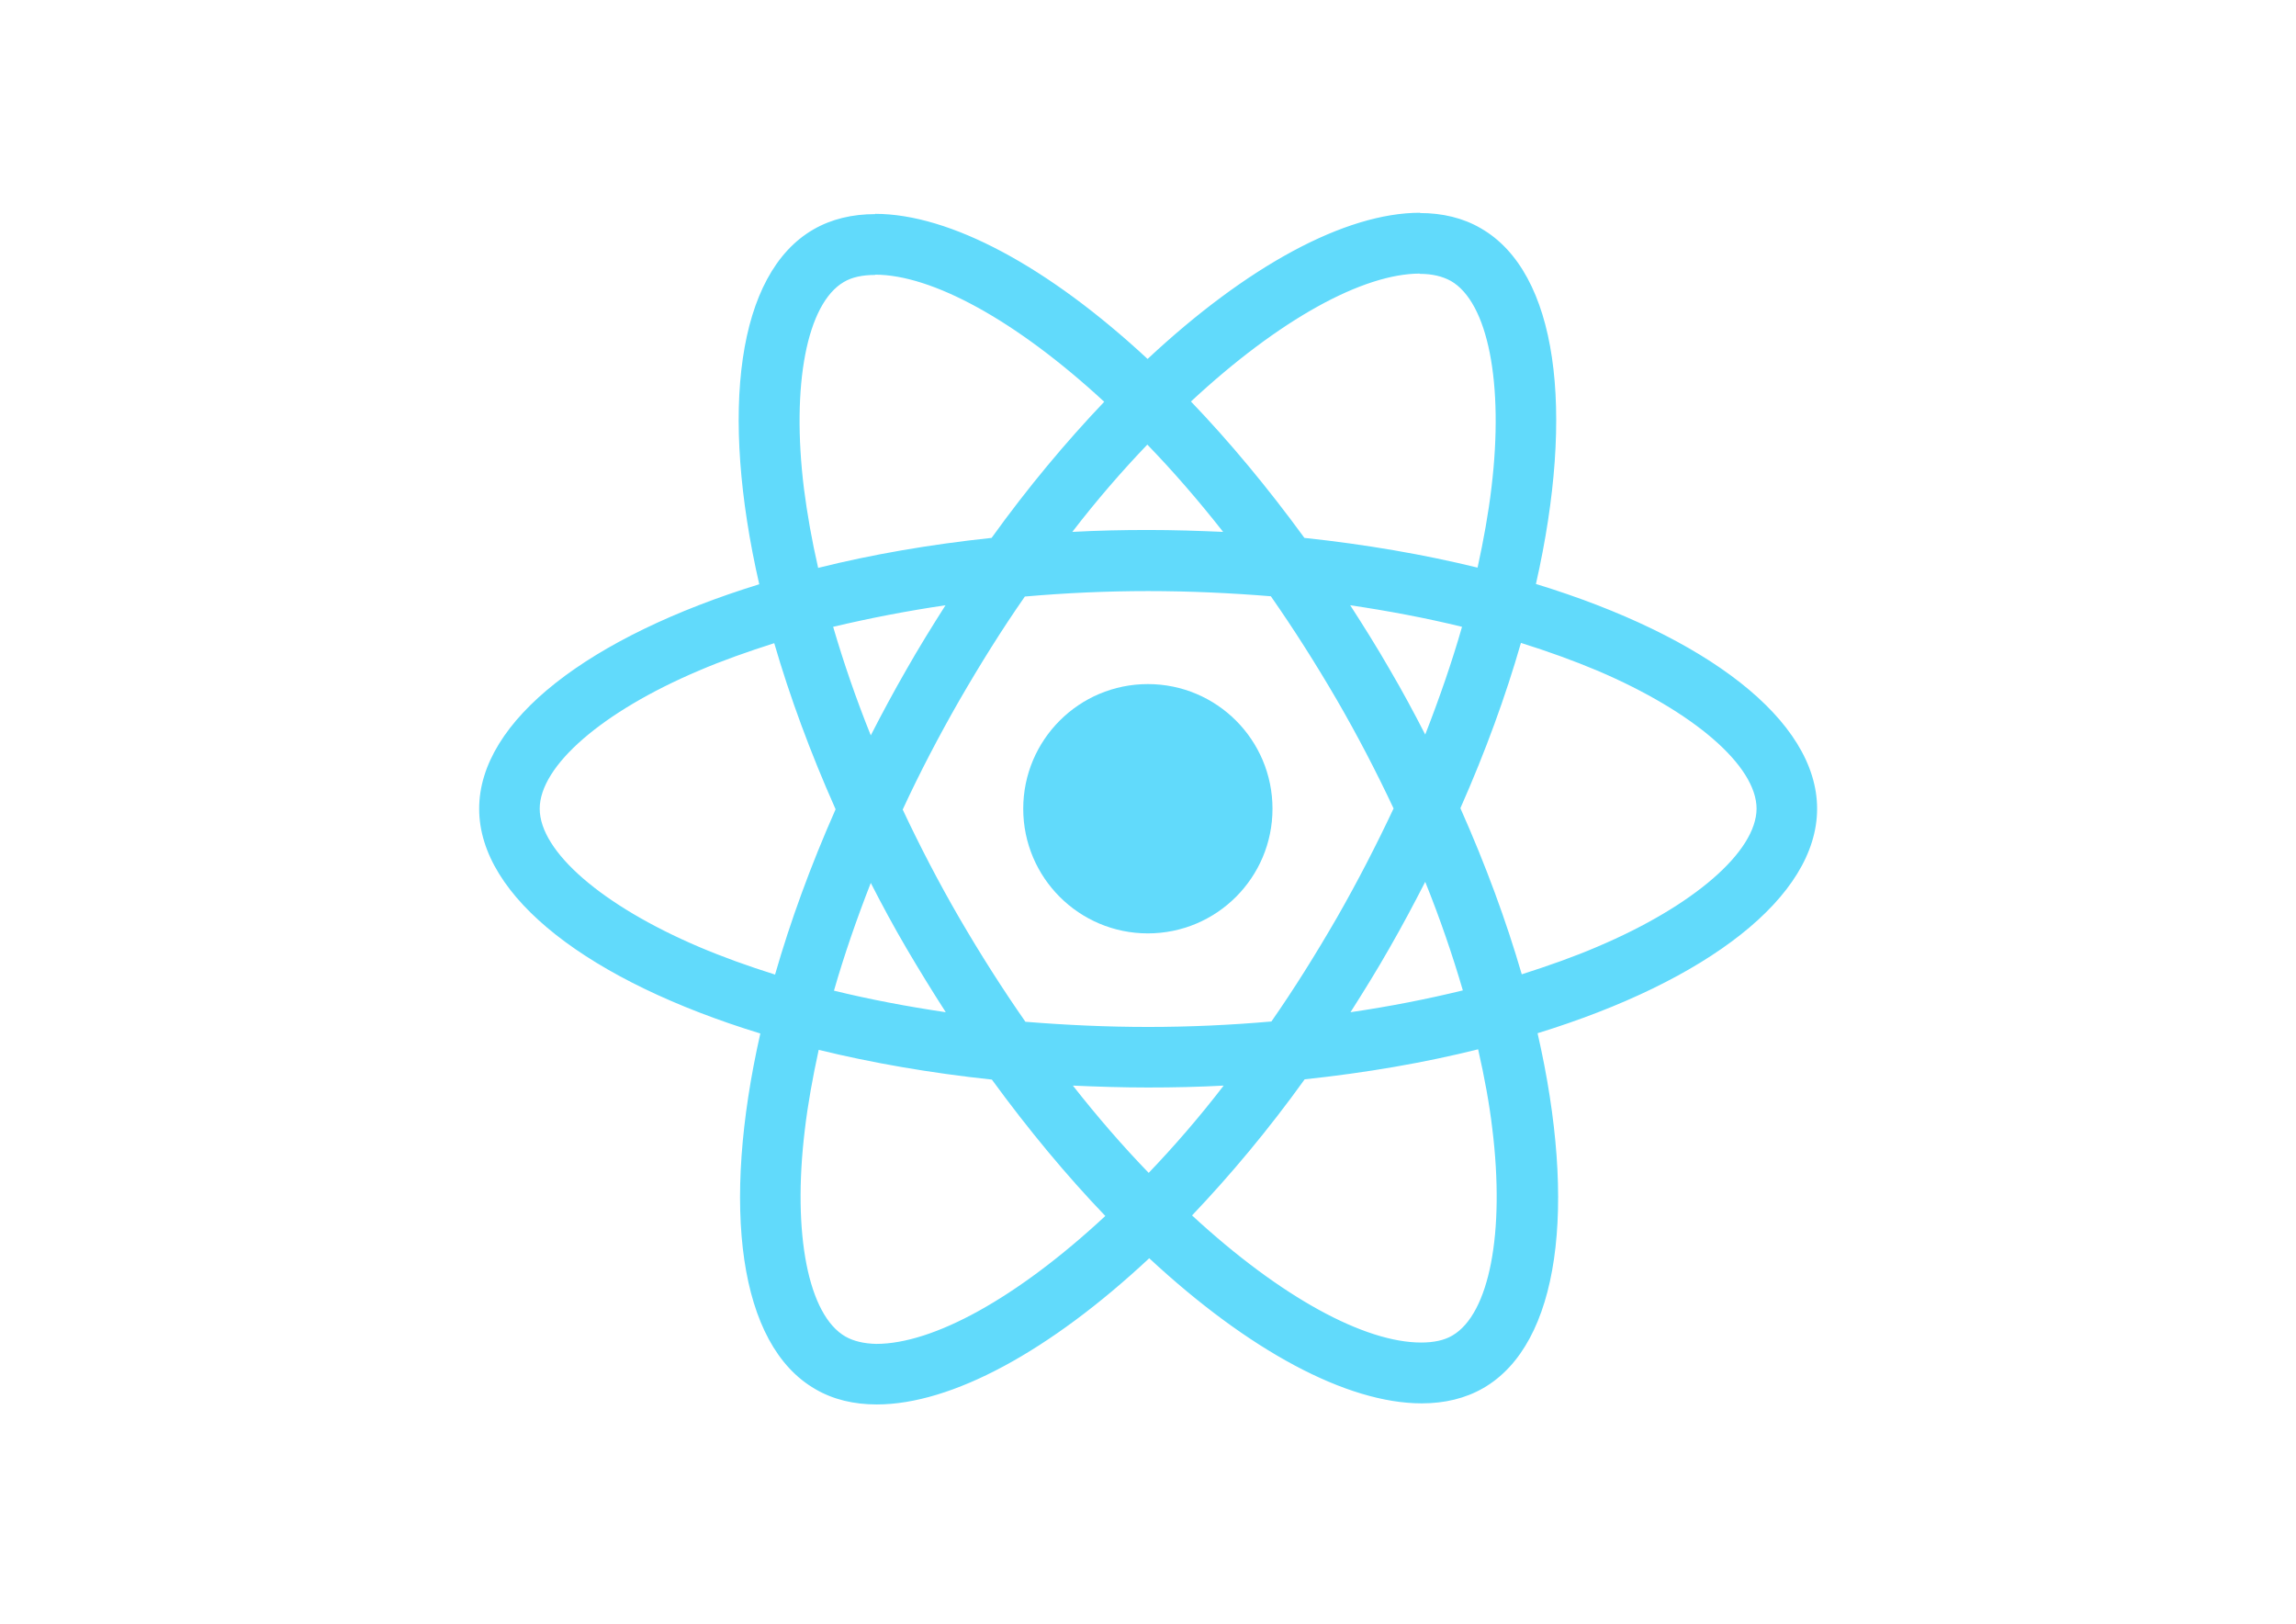
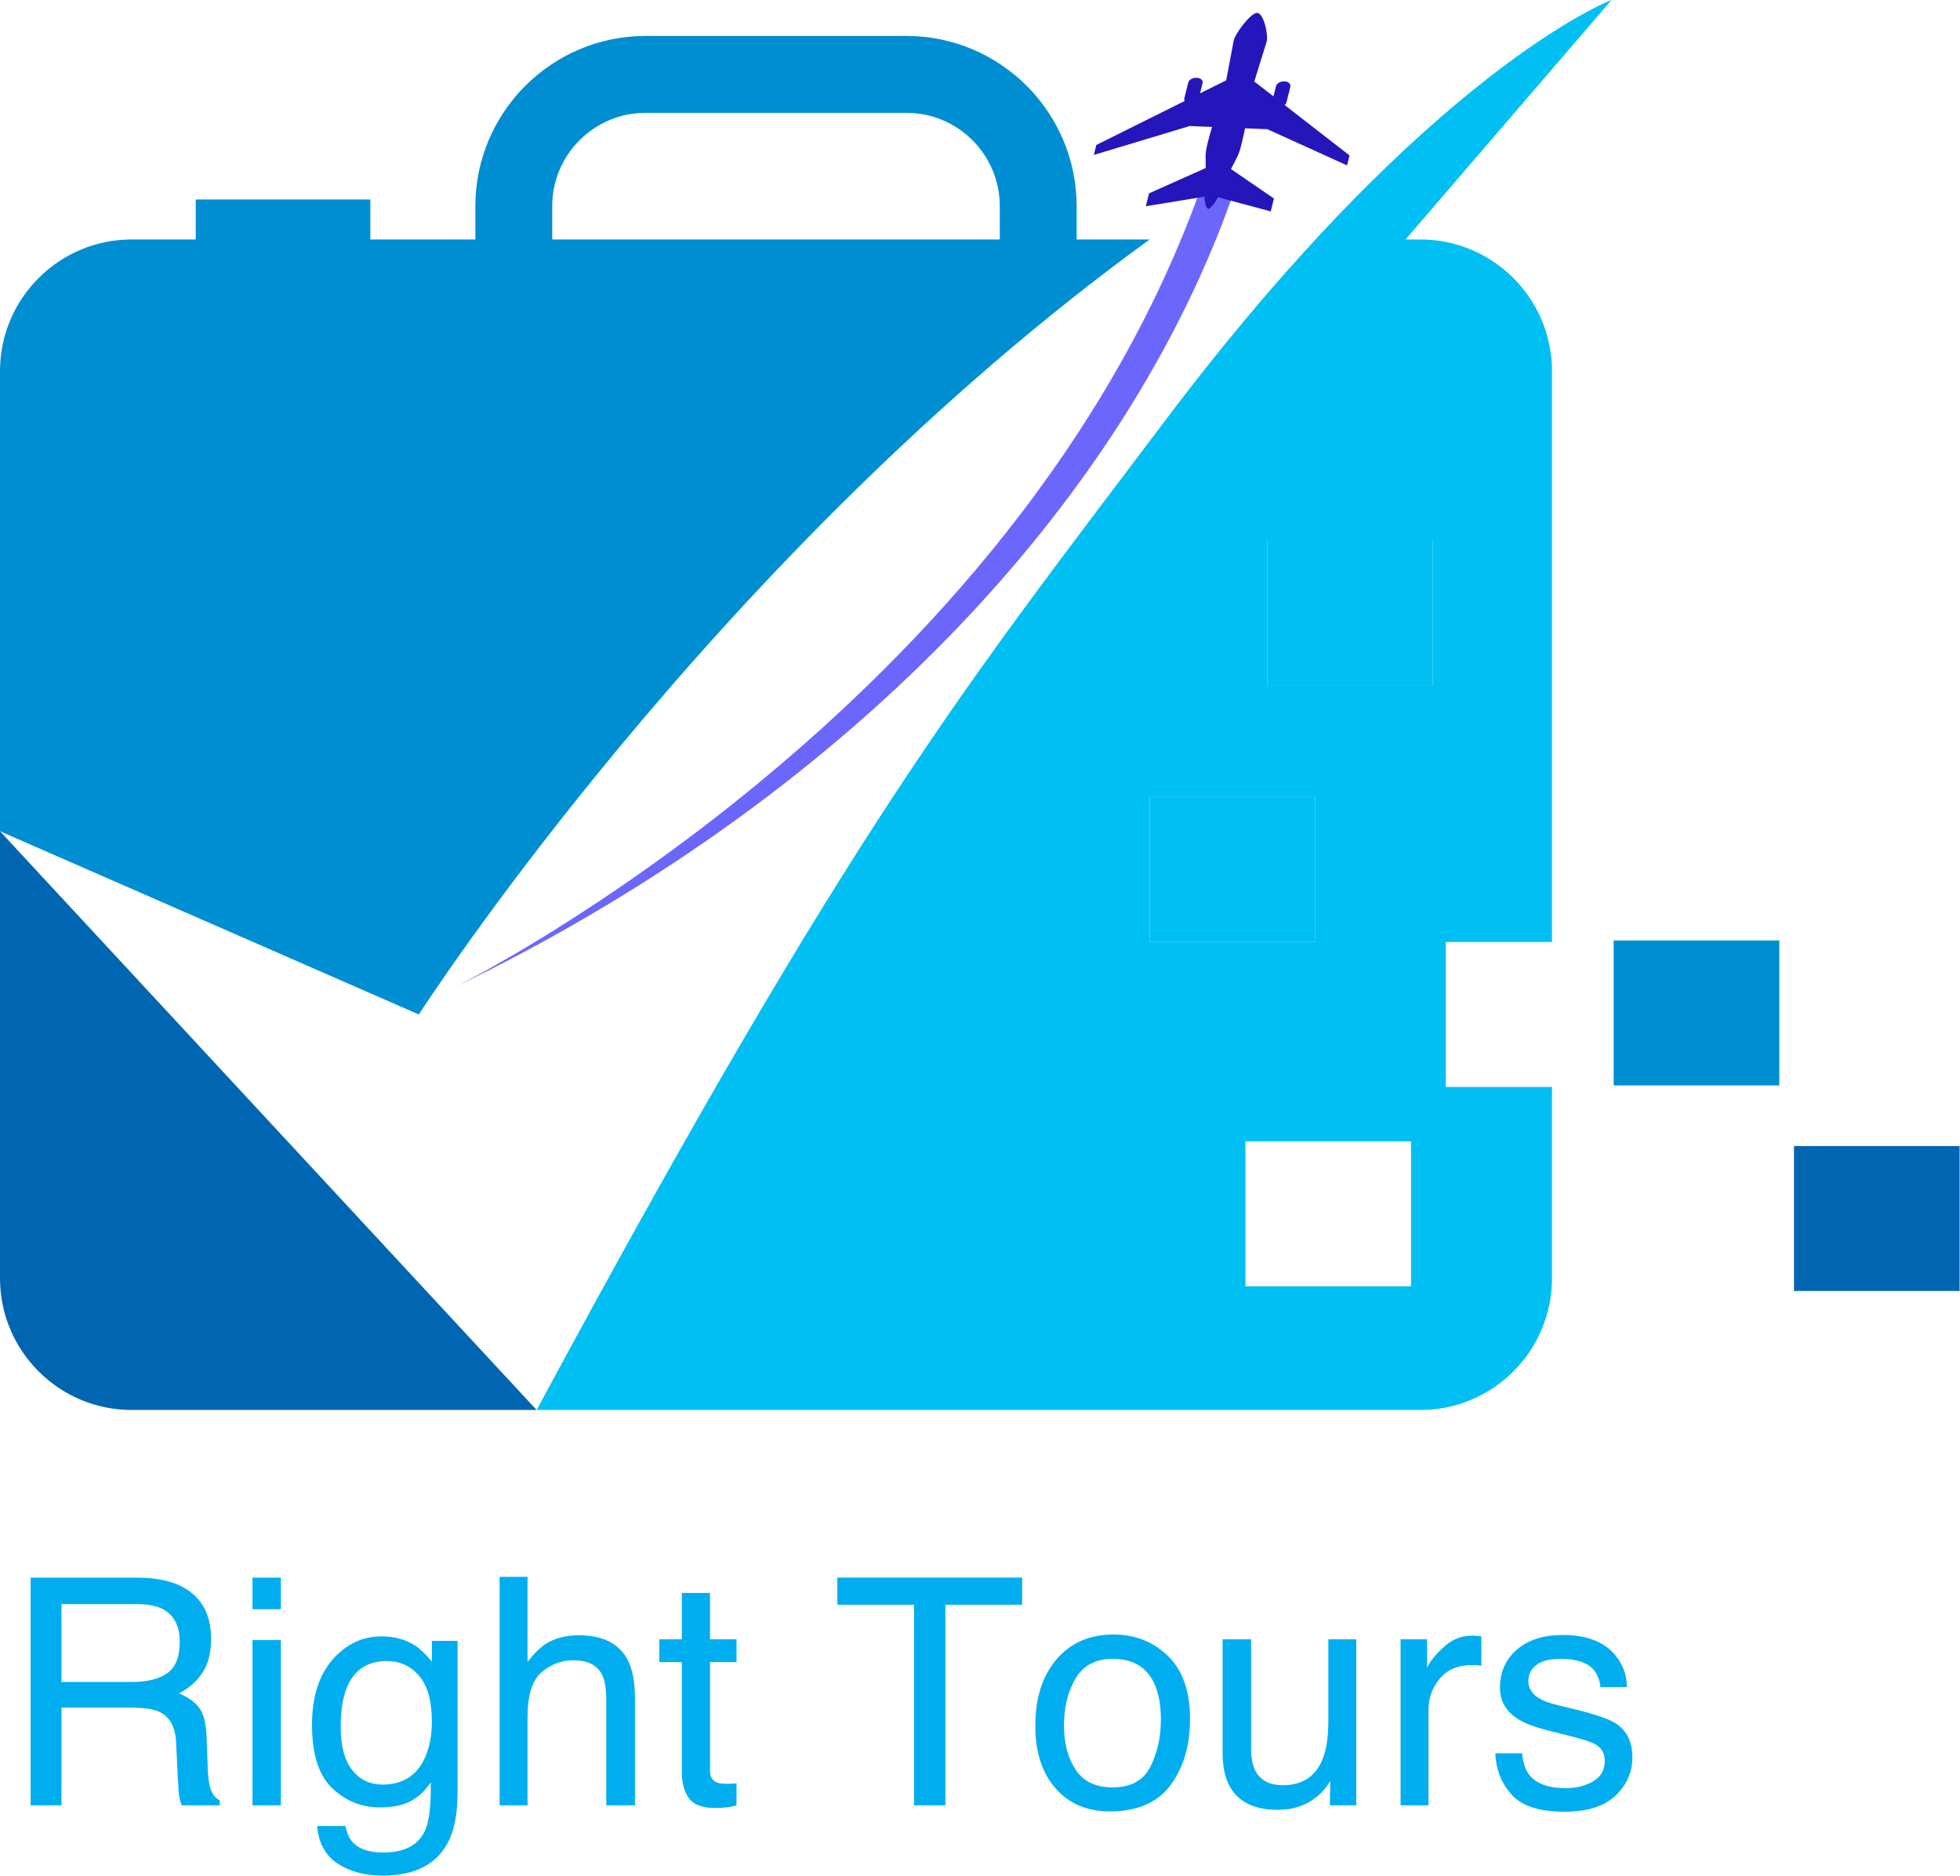
- <svg xmlns="http://www.w3.org/2000/svg" viewBox="0 0 841.9 595.3">
-   <g fill="#61DAFB">
-     <path d="M666.3 296.5c0-32.5-40.7-63.3-103.1-82.4 14.4-63.6 8-114.2-20.2-130.4-6.5-3.8-14.1-5.6-22.4-5.6v22.3c4.6 0 8.3.9 11.4 2.6 13.6 7.8 19.5 37.5 14.9 75.7-1.1 9.4-2.9 19.3-5.1 29.4-19.6-4.8-41-8.5-63.5-10.9-13.5-18.5-27.5-35.3-41.6-50 32.6-30.3 63.2-46.9 84-46.9V78c-27.5 0-63.5 19.6-99.9 53.6-36.4-33.8-72.4-53.2-99.9-53.2v22.3c20.7 0 51.4 16.5 84 46.6-14 14.7-28 31.4-41.3 49.9-22.6 2.4-44 6.1-63.6 11-2.3-10-4-19.7-5.2-29-4.7-38.2 1.1-67.9 14.6-75.8 3-1.8 6.9-2.6 11.5-2.6V78.5c-8.4 0-16 1.8-22.6 5.6-28.1 16.2-34.4 66.7-19.9 130.1-62.2 19.2-102.7 49.9-102.7 82.3 0 32.5 40.7 63.3 103.1 82.4-14.4 63.6-8 114.2 20.2 130.4 6.5 3.8 14.1 5.6 22.5 5.6 27.5 0 63.5-19.6 99.9-53.6 36.4 33.8 72.4 53.2 99.9 53.2 8.4 0 16-1.8 22.6-5.6 28.1-16.2 34.4-66.7 19.9-130.1 62-19.1 102.5-49.9 102.5-82.3zm-130.2-66.7c-3.7 12.9-8.3 26.2-13.5 39.5-4.1-8-8.4-16-13.1-24-4.6-8-9.5-15.8-14.4-23.4 14.2 2.1 27.9 4.7 41 7.9zm-45.8 106.5c-7.8 13.5-15.8 26.3-24.1 38.2-14.9 1.3-30 2-45.2 2-15.1 0-30.2-.7-45-1.9-8.3-11.9-16.4-24.6-24.2-38-7.6-13.1-14.5-26.4-20.8-39.8 6.2-13.4 13.2-26.8 20.7-39.9 7.8-13.5 15.8-26.3 24.1-38.2 14.9-1.3 30-2 45.2-2 15.1 0 30.2.7 45 1.9 8.3 11.9 16.4 24.6 24.2 38 7.6 13.1 14.5 26.4 20.8 39.8-6.3 13.4-13.2 26.8-20.7 39.9zm32.3-13c5.4 13.4 10 26.8 13.8 39.8-13.1 3.2-26.9 5.9-41.2 8 4.9-7.7 9.8-15.6 14.4-23.7 4.6-8 8.9-16.1 13-24.1zM421.2 430c-9.3-9.6-18.6-20.3-27.8-32 9 .4 18.2.7 27.5.7 9.4 0 18.7-.2 27.8-.7-9 11.7-18.3 22.4-27.5 32zm-74.4-58.9c-14.2-2.1-27.9-4.7-41-7.9 3.7-12.9 8.3-26.2 13.5-39.5 4.1 8 8.4 16 13.1 24 4.7 8 9.5 15.8 14.4 23.4zM420.7 163c9.3 9.6 18.6 20.3 27.8 32-9-.4-18.2-.7-27.5-.7-9.4 0-18.7.2-27.8.7 9-11.7 18.3-22.4 27.5-32zm-74 58.9c-4.9 7.7-9.8 15.6-14.4 23.7-4.6 8-8.9 16-13 24-5.4-13.4-10-26.8-13.8-39.8 13.1-3.1 26.9-5.8 41.2-7.9zm-90.5 125.2c-35.4-15.1-58.3-34.9-58.3-50.6 0-15.7 22.9-35.6 58.3-50.6 8.6-3.7 18-7 27.7-10.1 5.7 19.6 13.2 40 22.5 60.9-9.2 20.8-16.6 41.1-22.2 60.6-9.9-3.1-19.3-6.5-28-10.2zM310 490c-13.6-7.8-19.5-37.5-14.9-75.7 1.1-9.4 2.9-19.3 5.1-29.4 19.6 4.8 41 8.5 63.5 10.9 13.5 18.5 27.5 35.3 41.6 50-32.6 30.3-63.2 46.9-84 46.9-4.5-.1-8.3-1-11.3-2.7zm237.2-76.2c4.7 38.2-1.1 67.9-14.6 75.8-3 1.8-6.9 2.6-11.5 2.6-20.7 0-51.4-16.5-84-46.6 14-14.7 28-31.4 41.3-49.9 22.6-2.4 44-6.1 63.6-11 2.3 10.1 4.1 19.8 5.2 29.1zm38.5-66.7c-8.6 3.7-18 7-27.7 10.1-5.7-19.6-13.2-40-22.5-60.9 9.2-20.8 16.6-41.1 22.2-60.6 9.9 3.1 19.3 6.5 28.1 10.2 35.4 15.1 58.3 34.9 58.3 50.6-.1 15.7-23 35.6-58.4 50.6zM320.8 78.4z" />
-     <circle cx="420.9" cy="296.5" r="45.7" />
-     <path d="M520.5 78.1z" />
+ <svg xmlns="http://www.w3.org/2000/svg" width="100%" height="100%" viewBox="0 0 1466 1403" version="1.1" xml:space="preserve" style="fill-rule:evenodd;clip-rule:evenodd;stroke-linejoin:round;stroke-miterlimit:2;">
+   <path d="M0.004,956.121c0,54.433 44.142,98.558 98.559,98.558l302.82,0l-401.379,-432.9l0,334.342Z" style="fill:#0066b2;fill-rule:nonzero;" />
+   <path d="M413.05,154.2c-0,-38.5 31.325,-69.804 69.829,-69.804l195.079,-0c38.496,-0 69.842,31.304 69.842,69.804l0,24.917l-334.75,-0l-0,-24.917Zm446.867,24.917l-54.638,-0l0,-24.917c0,-70.208 -57.104,-127.312 -127.321,-127.312l-195.079,-0c-70.208,-0 -127.333,57.104 -127.333,127.312l-0,24.917l-78.534,-0l0,-29.884l-130.608,0l0,29.884l-47.846,-0c-54.416,-0 -98.558,44.125 -98.558,98.558l-0,344.104l313.267,137.054c-0,0 220.466,-343.145 546.65,-579.716" style="fill:#008ed3;fill-rule:nonzero;" />
+   <rect x="947.829" y="404.642" width="123.883" height="108.417" style="fill:#00bff2;fill-rule:nonzero;" />
+   <rect x="1206.97" y="703.483" width="123.887" height="108.413" style="fill:#008ed3;fill-rule:nonzero;" />
+   <rect x="859.925" y="596.279" width="123.879" height="108.417" style="fill:#00bff2;fill-rule:nonzero;" />
+   <rect x="1341.83" y="857.238" width="123.887" height="108.421" style="fill:#0066b2;fill-rule:nonzero;" />
+   <path d="M1071.71,513.054l-123.884,0l0,-108.408l123.884,-0l-0,108.408Zm-16.292,449.092l-123.884,-0l0,-108.417l123.884,0l-0,108.417Zm-195.5,-365.867l123.887,0l0,108.417l-123.887,-0l-0,-108.417Zm221.496,216.771l-0,-108.417l79.408,0l-0,-426.958c-0,-54.433 -44.125,-98.558 -98.542,-98.558l-10.975,-0l154.013,-179.117c-0,0 -135.525,51.346 -334.296,315.208c-147.829,196.225 -231.325,297.029 -469.642,739.471l660.9,0c54.417,0 98.542,-44.125 98.542,-98.558l-0,-143.071l-79.408,0Z" style="fill:#00bff2;fill-rule:nonzero;" />
+   <path d="M898.896,138.704c8.675,-0.892 25.783,-0.321 25.317,1.071c-82.396,240.133 -297.155,459.913 -583.575,598.383c-0.296,0.142 419.445,-207.42 558.258,-599.454" style="fill:#6c67fc;fill-rule:nonzero;" />
+   <path d="M922.813,30.117l-5.68,29.979l-19.554,9.729l1.888,-7.55c0.529,-2.125 -1.313,-3.95 -4.088,-4.067l-0.629,-0.029c-2.779,-0.112 -5.487,1.533 -6.017,3.654l-2.891,11.567c-0.192,0.771 -0.075,1.5 0.287,2.121l-66.125,32.912l-1.867,7.471l71.742,-21.637l16.725,0.691c0,0 -4.858,15.625 -4.862,20.742c-0.005,5.112 0.058,9.987 0.058,9.987l-42.367,18.95l-2.408,9.642l43.846,-7.162c0.104,2.254 0.533,7.587 2.404,8.837c0.029,0.138 0.075,0.238 0.142,0.238c0.108,0.004 0.216,-0 0.329,-0.021c0.1,0.029 0.204,0.046 0.308,0.046c0.071,0.004 0.163,-0.088 0.267,-0.217c2.442,-1.079 5.504,-6.267 6.716,-8.467l39.417,10.6l2.404,-9.645l-32.125,-22.021c0,-0 2.467,-4.771 4.992,-9.779c2.529,-5.009 5.5,-20.717 5.5,-20.717l16.729,0.687l59.575,27.054l1.863,-7.47l-48.496,-37.634c0.662,-0.583 1.137,-1.291 1.329,-2.058l2.892,-11.571c0.529,-2.121 -1.309,-3.95 -4.088,-4.062l-0.629,-0.029c-2.779,-0.117 -5.488,1.529 -6.017,3.649l-1.887,7.551l-14.342,-11.13l9.267,-29.825c1.346,-4.329 -2.017,-21.25 -7.063,-21.479l-0.008,0c-5.054,-0.192 -16.721,16.113 -17.538,20.463" style="fill:#2516bc;fill-rule:nonzero;" />
+   <g>
+     <path d="M99.321,1258.1c10.825,0 19.387,-2.163 25.687,-6.492c6.3,-4.329 9.45,-12.137 9.45,-23.425c0,-12.137 -4.404,-20.412 -13.216,-24.816c-4.717,-2.321 -11.017,-3.479 -18.905,-3.479l-56.358,-0l0,58.212l53.342,0Zm-76.421,-78.046l78.858,0c12.988,0 23.696,1.896 32.121,5.683c16.004,7.267 24.009,20.684 24.009,40.242c-0,10.204 -2.109,18.554 -6.321,25.05c-4.217,6.492 -10.109,11.713 -17.688,15.654c6.65,2.704 11.654,6.263 15.021,10.671c3.363,4.404 5.238,11.554 5.621,21.45l0.812,22.846c0.234,6.496 0.775,11.329 1.625,14.496c1.392,5.412 3.867,8.892 7.421,10.437l0,3.829l-28.296,0c-0.77,-1.47 -1.391,-3.362 -1.854,-5.683c-0.466,-2.321 -0.85,-6.804 -1.162,-13.454l-1.388,-28.408c-0.541,-11.134 -4.679,-18.596 -12.412,-22.384c-4.405,-2.087 -11.325,-3.129 -20.754,-3.129l-52.534,0l0,73.058l-23.079,0l-0,-170.358Z" style="fill:#00aeef;fill-rule:nonzero;" />
+     <path d="M188.85,1226.79l21.221,-0l-0,123.62l-21.221,0.001l-0,-123.621Zm-0,-46.738l21.221,0l-0,23.659l-21.221,-0l-0,-23.659Z" style="fill:#00aeef;fill-rule:nonzero;" />
+     <path d="M285.45,1224.01c9.742,0 18.246,2.396 25.513,7.188c3.941,2.708 7.962,6.65 12.058,11.829l-0,-15.654l19.25,-0l-0,112.95c-0,15.775 -2.317,28.221 -6.954,37.341c-8.663,16.855 -25.013,25.284 -49.055,25.284c-13.374,-0 -24.625,-2.996 -33.749,-8.988c-9.121,-5.991 -14.226,-15.366 -15.305,-28.125l21.221,0c1.004,5.567 3.017,9.859 6.029,12.875c4.717,4.638 12.138,6.959 22.267,6.959c16.004,-0 26.479,-5.646 31.425,-16.934c2.938,-6.646 4.292,-18.516 4.063,-35.6c-4.175,6.338 -9.2,11.054 -15.08,14.146c-5.875,3.092 -13.645,4.642 -23.308,4.642c-13.45,-0 -25.221,-4.775 -35.312,-14.325c-10.088,-9.546 -15.134,-25.338 -15.134,-47.371c0,-20.796 5.084,-37.033 15.25,-48.708c10.167,-11.671 22.442,-17.509 36.821,-17.509Zm37.571,63.78c-0,-15.384 -3.167,-26.788 -9.508,-34.209c-6.338,-7.421 -14.417,-11.133 -24.238,-11.133c-14.688,-0 -24.738,6.879 -30.15,20.642c-2.863,7.345 -4.292,16.97 -4.292,28.875c0,13.995 2.842,24.645 8.525,31.949c5.684,7.309 13.317,10.959 22.904,10.959c14.996,-0 25.551,-6.763 31.659,-20.292c3.4,-7.654 5.1,-16.583 5.1,-26.791Z" style="fill:#00aeef;fill-rule:nonzero;" />
+     <path d="M373.7,1179.48l20.875,0l-0,63.55c4.946,-6.262 9.392,-10.667 13.333,-13.221c6.73,-4.404 15.117,-6.608 25.167,-6.608c18.013,-0 30.229,6.3 36.646,18.904c3.479,6.879 5.216,16.425 5.216,28.642l0,79.67l-21.454,0l0,-78.279c0,-9.12 -1.158,-15.808 -3.479,-20.062c-3.787,-6.804 -10.9,-10.204 -21.337,-10.204c-8.659,-0 -16.505,2.975 -23.542,8.929c-7.033,5.954 -10.55,17.2 -10.55,33.746l-0,65.87l-20.875,0l-0,-170.937Z" style="fill:#00aeef;fill-rule:nonzero;" />
+     <path d="M509.963,1191.54l21.104,-0.001l-0,34.676l19.829,-0l-0,17.045l-19.829,0l-0,81.063c-0,4.329 1.47,7.225 4.408,8.696c1.621,0.85 4.329,1.275 8.117,1.275c1.004,-0 2.087,-0.021 3.246,-0.059c1.158,-0.037 2.512,-0.133 4.058,-0.287l-0,16.466c-2.396,0.696 -4.888,1.196 -7.479,1.509c-2.588,0.308 -5.392,0.462 -8.409,0.462c-9.741,0 -16.35,-2.491 -19.829,-7.479c-3.479,-4.987 -5.216,-11.462 -5.216,-19.425l-0,-82.221l-16.817,0l-0,-17.045l16.817,-0l-0,-34.676Z" style="fill:#00aeef;fill-rule:nonzero;" />
+     <path d="M764.508,1180.05l0,20.296l-57.404,0l0,150.062l-23.425,0l0,-150.062l-57.404,0l0,-20.296l138.233,0Z" style="fill:#00aeef;fill-rule:nonzero;" />
+     <path d="M832.117,1336.96c13.837,0 23.329,-5.237 28.471,-15.712c5.141,-10.475 7.712,-22.129 7.712,-34.963c0,-11.6 -1.858,-21.029 -5.567,-28.295c-5.879,-11.442 -16.004,-17.167 -30.383,-17.167c-12.758,-0 -22.033,4.871 -27.833,14.612c-5.8,9.742 -8.696,21.496 -8.696,35.254c-0,13.221 2.896,24.238 8.696,33.05c5.8,8.817 15,13.221 27.6,13.221Zm0.812,-114.341c16.004,-0 29.534,5.333 40.588,16.004c11.054,10.667 16.583,26.362 16.583,47.079c0,20.025 -4.871,36.571 -14.613,49.638c-9.741,13.062 -24.854,19.595 -45.341,19.595c-17.088,0 -30.654,-5.779 -40.704,-17.337c-10.05,-11.559 -15.075,-27.075 -15.075,-46.559c-0,-20.875 5.296,-37.495 15.887,-49.866c10.592,-12.371 24.817,-18.554 42.675,-18.554Z" style="fill:#00aeef;fill-rule:nonzero;" />
+     <path d="M935.792,1226.21l-0,82.45c-0,6.341 1.004,11.52 3.012,15.541c3.713,7.421 10.634,11.134 20.759,11.134c14.537,-0 24.433,-6.496 29.687,-19.484c2.862,-6.958 4.292,-16.508 4.292,-28.646l-0,-60.995l20.875,-0.001l-0,124.2l-19.717,0l0.233,-18.325c-2.704,4.717 -6.066,8.7 -10.087,11.946c-7.963,6.496 -17.629,9.742 -28.992,9.742c-17.704,0 -29.766,-5.917 -36.183,-17.742c-3.479,-6.341 -5.217,-14.808 -5.217,-25.4l0,-84.42l21.338,-0Z" style="fill:#00aeef;fill-rule:nonzero;" />
+     <path d="M1047.58,1226.21l19.829,-0l0,21.454c1.625,-4.175 5.605,-9.259 11.946,-15.25c6.338,-5.992 13.646,-8.988 21.917,-8.988c0.388,0 1.046,0.038 1.971,0.117c0.929,0.075 2.512,0.229 4.754,0.462l0,22.034c-1.237,-0.234 -2.375,-0.388 -3.421,-0.463c-1.041,-0.079 -2.183,-0.116 -3.421,-0.116c-10.512,-0 -18.591,3.383 -24.237,10.145c-5.642,6.767 -8.463,14.554 -8.463,23.367l0,71.438l-20.875,-0.001l0,-124.199Z" style="fill:#00aeef;fill-rule:nonzero;" />
+     <path d="M1138.5,1311.45c0.621,6.958 2.358,12.291 5.221,16.004c5.254,6.725 14.379,10.087 27.367,10.087c7.729,0 14.533,-1.679 20.408,-5.041c5.879,-3.363 8.817,-8.563 8.817,-15.6c-0,-5.333 -2.359,-9.392 -7.076,-12.175c-3.016,-1.7 -8.966,-3.671 -17.858,-5.917l-16.583,-4.171c-10.592,-2.629 -18.4,-5.566 -23.425,-8.816c-8.971,-5.642 -13.454,-13.45 -13.454,-23.425c-0,-11.75 4.233,-21.259 12.7,-28.525c8.466,-7.271 19.85,-10.905 34.15,-10.905c18.712,0 32.2,5.492 40.475,16.467c5.179,6.958 7.691,14.458 7.537,22.5l-19.716,0c-0.384,-4.717 -2.046,-9.008 -4.984,-12.871c-4.796,-5.491 -13.104,-8.237 -24.933,-8.237c-7.888,-0 -13.859,1.508 -17.917,4.525c-4.058,3.016 -6.092,6.996 -6.092,11.946c0,5.408 2.671,9.741 8.005,12.987c3.091,1.933 7.654,3.633 13.683,5.1l13.8,3.367c15,3.633 25.05,7.15 30.15,10.55c8.121,5.337 12.179,13.725 12.179,25.167c0,11.054 -4.196,20.604 -12.583,28.641c-8.388,8.042 -21.163,12.063 -38.325,12.063c-18.479,-0 -31.563,-4.196 -39.259,-12.584c-7.691,-8.387 -11.808,-18.766 -12.35,-31.137l20.063,-0Z" style="fill:#00aeef;fill-rule:nonzero;" />
  </g>
</svg>
